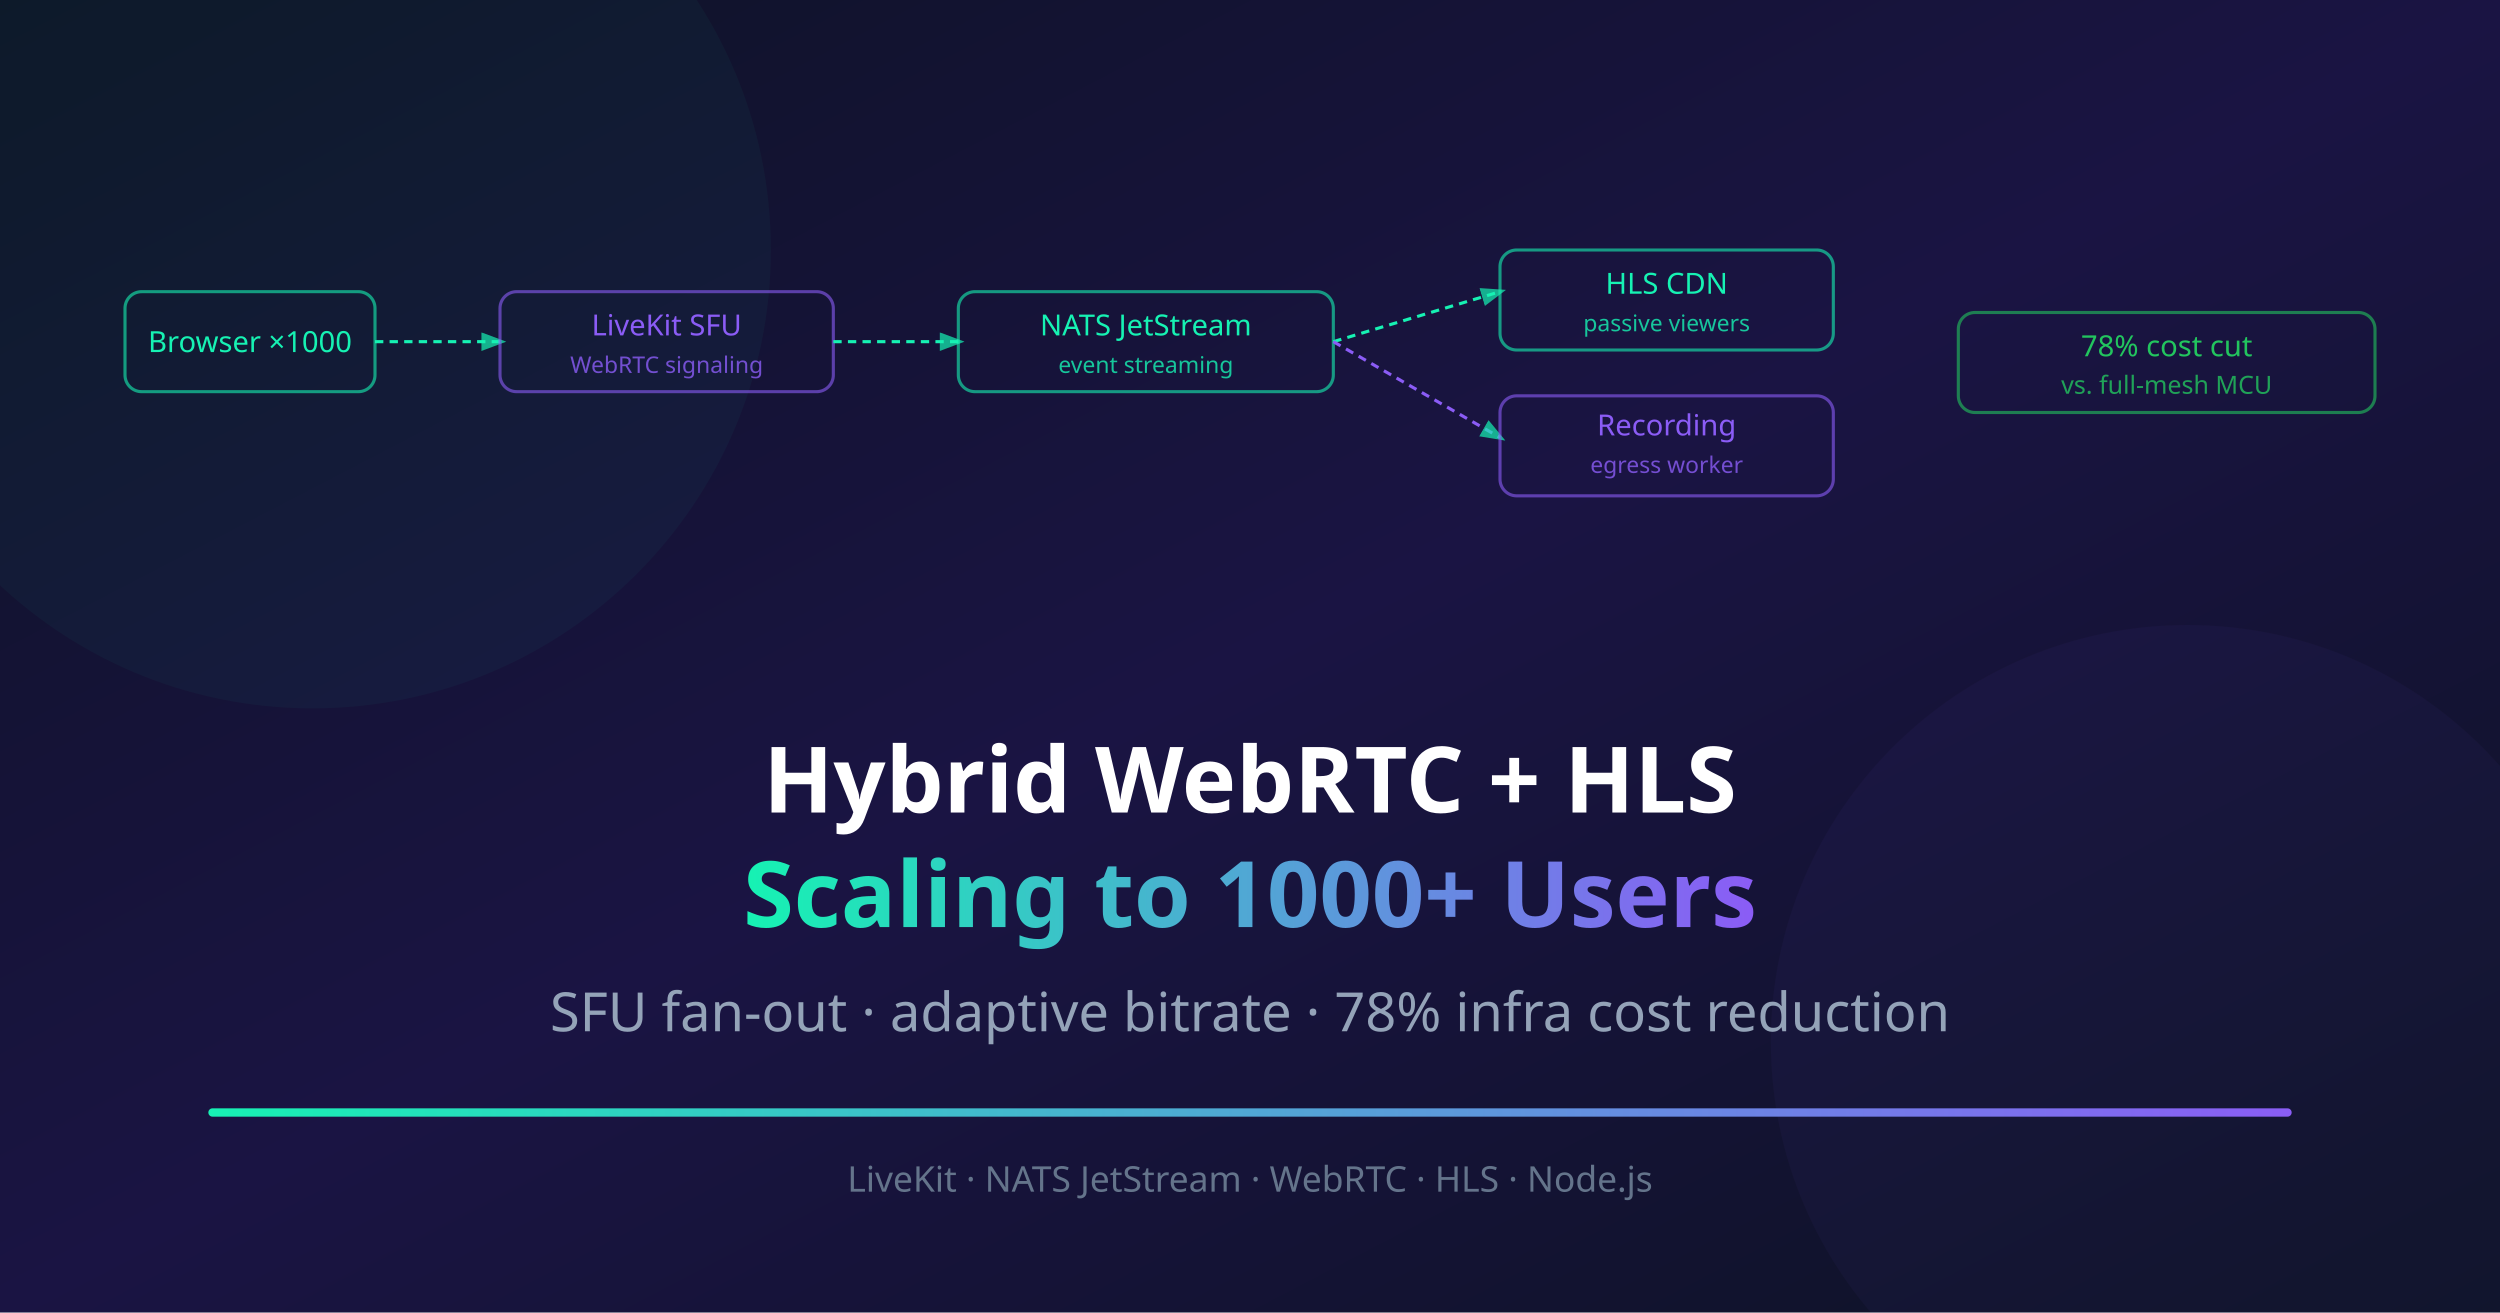
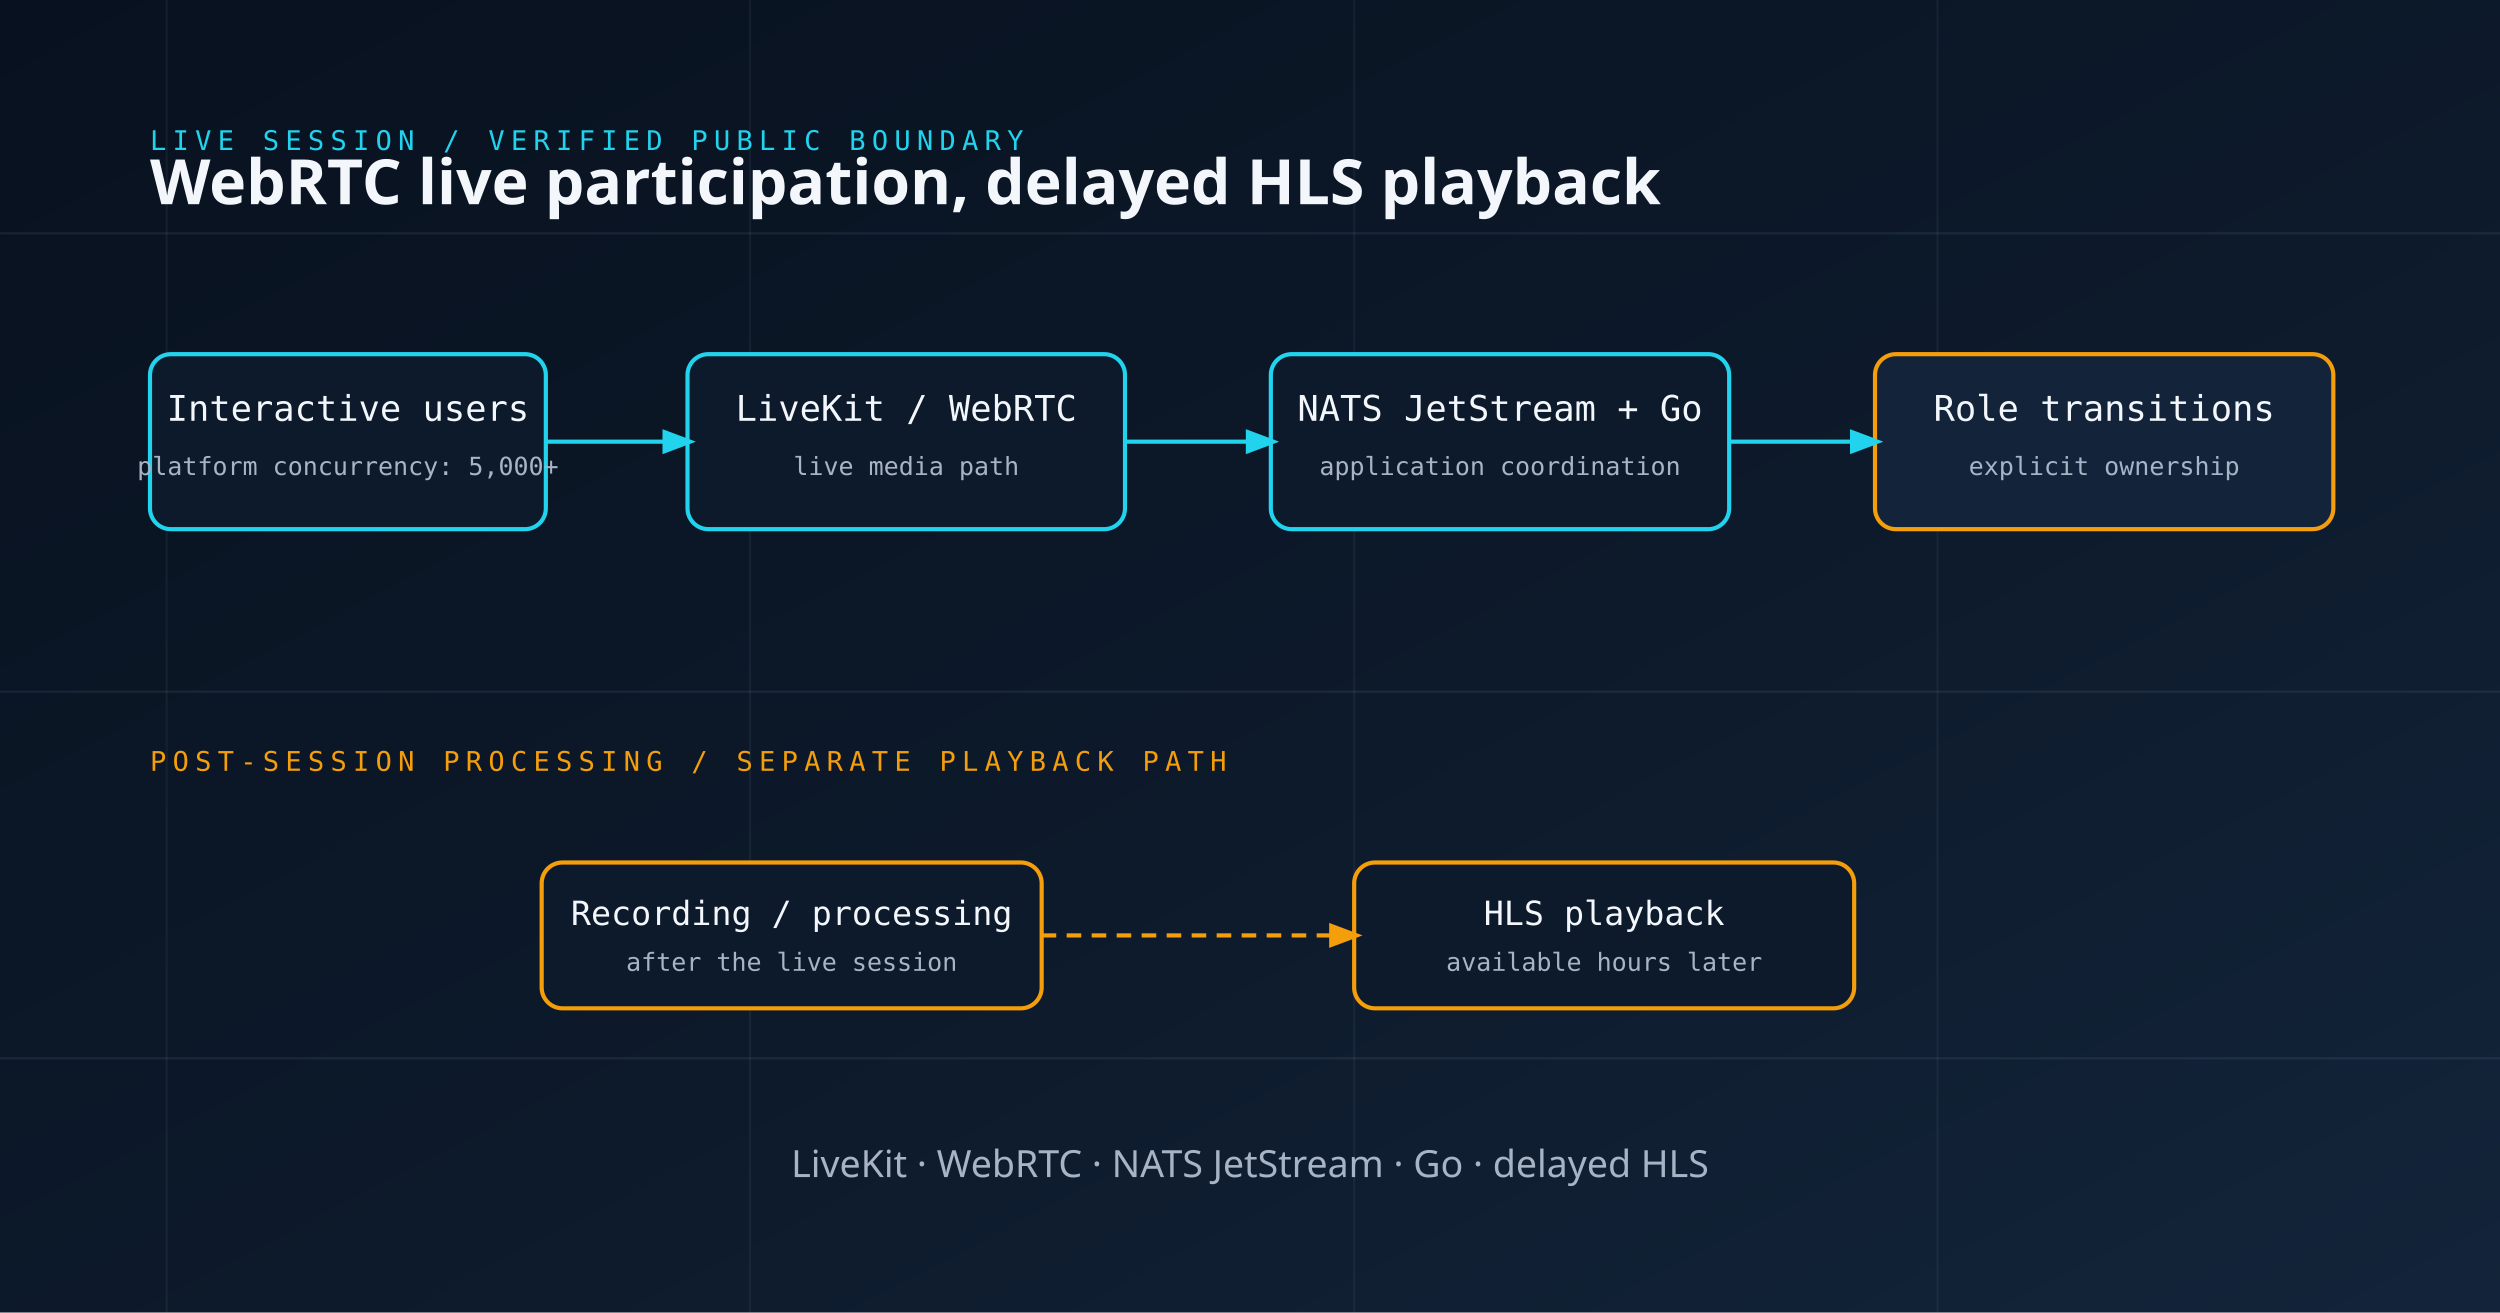
- <svg xmlns="http://www.w3.org/2000/svg" width="1200" height="630" viewBox="0 0 1200 630">
+ <svg xmlns="http://www.w3.org/2000/svg" width="1200" height="630" viewBox="0 0 1200 630" role="img" aria-labelledby="title desc">
  <defs>
-     <linearGradient id="bg" x1="0%" y1="0%" x2="100%" y2="100%">
-       <stop offset="0%" style="stop-color:#0d1224" />
-       <stop offset="50%" style="stop-color:#1a1443" />
-       <stop offset="100%" style="stop-color:#0d1224" />
+     <linearGradient id="bg" x1="0" y1="0" x2="1" y2="1">
+       <stop offset="0" stop-color="#08111F" />
+       <stop offset="0.56" stop-color="#0D1A2B" />
+       <stop offset="1" stop-color="#13243A" />
    </linearGradient>
-     <linearGradient id="accent" x1="0%" y1="0%" x2="100%" y2="0%">
-       <stop offset="0%" style="stop-color:#16f2b3" />
-       <stop offset="100%" style="stop-color:#8b5cf6" />
+     <linearGradient id="cyan" x1="0" y1="0" x2="1" y2="0">
+       <stop offset="0" stop-color="#22D3EE" />
+       <stop offset="1" stop-color="#67E8F9" />
    </linearGradient>
-     <marker id="arrow" markerWidth="8" markerHeight="8" refX="6" refY="3" orient="auto">
-       <path d="M0,0 L0,6 L8,3 z" fill="#16f2b3" opacity="0.7" />
+     <linearGradient id="amber" x1="0" y1="0" x2="1" y2="0">
+       <stop offset="0" stop-color="#F59E0B" />
+       <stop offset="1" stop-color="#FCD34D" />
+     </linearGradient>
+     <marker id="arrow-cyan" markerWidth="8" markerHeight="8" refX="6" refY="3" orient="auto">
+       <path d="M0,0 L0,6 L8,3 z" fill="#22D3EE" />
+     </marker>
+     <marker id="arrow-amber" markerWidth="8" markerHeight="8" refX="6" refY="3" orient="auto">
+       <path d="M0,0 L0,6 L8,3 z" fill="#F59E0B" />
    </marker>
  </defs>
  <rect width="1200" height="630" fill="url(#bg)" />
-   <circle cx="150" cy="120" r="220" fill="#16f2b3" opacity="0.04" />
-   <circle cx="1050" cy="500" r="200" fill="#8b5cf6" opacity="0.04" />
-   <rect x="60" y="140" width="120" height="48" rx="8" fill="none" stroke="#16f2b3" stroke-width="1.5" opacity="0.6" />
-   <text x="120" y="169" text-anchor="middle" font-family="system-ui,sans-serif" font-size="14" fill="#16f2b3">Browser ×1000</text>
-   <line x1="180" y1="164" x2="240" y2="164" stroke="#16f2b3" stroke-width="1.5" stroke-dasharray="4,3" marker-end="url(#arrow)" />
-   <rect x="240" y="140" width="160" height="48" rx="8" fill="none" stroke="#8b5cf6" stroke-width="1.5" opacity="0.6" />
-   <text x="320" y="161" text-anchor="middle" font-family="system-ui,sans-serif" font-size="14" fill="#8b5cf6">LiveKit SFU</text>
-   <text x="320" y="179" text-anchor="middle" font-family="system-ui,sans-serif" font-size="11" fill="#8b5cf6" opacity="0.8">WebRTC signaling</text>
-   <line x1="400" y1="164" x2="460" y2="164" stroke="#16f2b3" stroke-width="1.5" stroke-dasharray="4,3" marker-end="url(#arrow)" />
-   <rect x="460" y="140" width="180" height="48" rx="8" fill="none" stroke="#16f2b3" stroke-width="1.5" opacity="0.6" />
-   <text x="550" y="161" text-anchor="middle" font-family="system-ui,sans-serif" font-size="14" fill="#16f2b3">NATS JetStream</text>
-   <text x="550" y="179" text-anchor="middle" font-family="system-ui,sans-serif" font-size="11" fill="#16f2b3" opacity="0.8">event streaming</text>
-   <line x1="640" y1="164" x2="720" y2="140" stroke="#16f2b3" stroke-width="1.5" stroke-dasharray="4,3" marker-end="url(#arrow)" />
-   <line x1="640" y1="164" x2="720" y2="210" stroke="#8b5cf6" stroke-width="1.5" stroke-dasharray="4,3" marker-end="url(#arrow)" />
-   <rect x="720" y="120" width="160" height="48" rx="8" fill="none" stroke="#16f2b3" stroke-width="1.5" opacity="0.6" />
-   <text x="800" y="141" text-anchor="middle" font-family="system-ui,sans-serif" font-size="14" fill="#16f2b3">HLS CDN</text>
-   <text x="800" y="159" text-anchor="middle" font-family="system-ui,sans-serif" font-size="11" fill="#16f2b3" opacity="0.8">passive viewers</text>
-   <rect x="720" y="190" width="160" height="48" rx="8" fill="none" stroke="#8b5cf6" stroke-width="1.5" opacity="0.6" />
-   <text x="800" y="209" text-anchor="middle" font-family="system-ui,sans-serif" font-size="14" fill="#8b5cf6">Recording</text>
-   <text x="800" y="227" text-anchor="middle" font-family="system-ui,sans-serif" font-size="11" fill="#8b5cf6" opacity="0.8">egress worker</text>
-   <rect x="940" y="150" width="200" height="48" rx="8" fill="none" stroke="#22c55e" stroke-width="1.5" opacity="0.6" />
-   <text x="1040" y="171" text-anchor="middle" font-family="system-ui,sans-serif" font-size="14" fill="#22c55e">78% cost cut</text>
-   <text x="1040" y="189" text-anchor="middle" font-family="system-ui,sans-serif" font-size="12" fill="#22c55e" opacity="0.8">vs. full-mesh MCU</text>
-   <text x="600" y="390" text-anchor="middle" font-family="system-ui,sans-serif" font-size="44" font-weight="bold" fill="white">Hybrid WebRTC + HLS</text>
-   <text x="600" y="445" text-anchor="middle" font-family="system-ui,sans-serif" font-size="44" font-weight="bold" fill="url(#accent)">Scaling to 1000+ Users</text>
-   <text x="600" y="495" text-anchor="middle" font-family="system-ui,sans-serif" font-size="26" fill="#94a3b8">SFU fan-out · adaptive bitrate · 78% infra cost reduction</text>
-   <rect x="100" y="532" width="1000" height="4" fill="url(#accent)" rx="2" />
-   <text x="600" y="572" text-anchor="middle" font-family="system-ui,sans-serif" font-size="17" fill="#64748b">LiveKit · NATS JetStream · WebRTC · HLS · Node.js</text>
+   <path d="M0 112H1200M0 332H1200M0 508H1200" stroke="#94A3B8" stroke-opacity="0.12" />
+   <path d="M80 0V630M360 0V630M650 0V630M930 0V630" stroke="#94A3B8" stroke-opacity="0.08" />
+   <text x="72" y="72" font-family="ui-monospace,monospace" font-size="13" letter-spacing="3" fill="#22D3EE">LIVE SESSION / VERIFIED PUBLIC BOUNDARY</text>
+   <text x="72" y="98" font-family="system-ui,sans-serif" font-size="30" font-weight="700" fill="#F3F7FB">WebRTC live participation, delayed HLS playback</text>
+   <g font-family="ui-monospace,monospace">
+     <rect x="72" y="170" width="190" height="84" rx="10" fill="#0D1A2B" stroke="#22D3EE" stroke-width="2" />
+     <text x="167" y="202" text-anchor="middle" font-size="17" fill="#F3F7FB">Interactive users</text>
+     <text x="167" y="228" text-anchor="middle" font-size="12" fill="#A7B4C5">platform concurrency: 5,000+</text>
+     <rect x="330" y="170" width="210" height="84" rx="10" fill="#0D1A2B" stroke="#22D3EE" stroke-width="2" />
+     <text x="435" y="202" text-anchor="middle" font-size="17" fill="#F3F7FB">LiveKit / WebRTC</text>
+     <text x="435" y="228" text-anchor="middle" font-size="12" fill="#A7B4C5">live media path</text>
+     <rect x="610" y="170" width="220" height="84" rx="10" fill="#0D1A2B" stroke="#22D3EE" stroke-width="2" />
+     <text x="720" y="202" text-anchor="middle" font-size="17" fill="#F3F7FB">NATS JetStream + Go</text>
+     <text x="720" y="228" text-anchor="middle" font-size="12" fill="#A7B4C5">application coordination</text>
+     <rect x="900" y="170" width="220" height="84" rx="10" fill="#13243A" stroke="#F59E0B" stroke-width="2" />
+     <text x="1010" y="202" text-anchor="middle" font-size="17" fill="#F3F7FB">Role transitions</text>
+     <text x="1010" y="228" text-anchor="middle" font-size="12" fill="#A7B4C5">explicit ownership</text>
+   </g>
+   <line x1="262" y1="212" x2="330" y2="212" stroke="#22D3EE" stroke-width="2" marker-end="url(#arrow-cyan)" />
+   <line x1="540" y1="212" x2="610" y2="212" stroke="#22D3EE" stroke-width="2" marker-end="url(#arrow-cyan)" />
+   <line x1="830" y1="212" x2="900" y2="212" stroke="#22D3EE" stroke-width="2" marker-end="url(#arrow-cyan)" />
+   <text x="72" y="370" font-family="ui-monospace,monospace" font-size="13" letter-spacing="3" fill="#F59E0B">POST-SESSION PROCESSING / SEPARATE PLAYBACK PATH</text>
+   <rect x="260" y="414" width="240" height="70" rx="10" fill="#0D1A2B" stroke="#F59E0B" stroke-width="2" />
+   <text x="380" y="444" text-anchor="middle" font-family="ui-monospace,monospace" font-size="16" fill="#F3F7FB">Recording / processing</text>
+   <text x="380" y="466" text-anchor="middle" font-family="ui-monospace,monospace" font-size="12" fill="#A7B4C5">after the live session</text>
+   <rect x="650" y="414" width="240" height="70" rx="10" fill="#0D1A2B" stroke="#F59E0B" stroke-width="2" />
+   <text x="770" y="444" text-anchor="middle" font-family="ui-monospace,monospace" font-size="16" fill="#F3F7FB">HLS playback</text>
+   <text x="770" y="466" text-anchor="middle" font-family="ui-monospace,monospace" font-size="12" fill="#A7B4C5">available hours later</text>
+   <line x1="500" y1="449" x2="650" y2="449" stroke="#F59E0B" stroke-width="2" stroke-dasharray="7 5" marker-end="url(#arrow-amber)" />
+   <text x="600" y="565" text-anchor="middle" font-family="system-ui,sans-serif" font-size="18" fill="#A7B4C5">LiveKit · WebRTC · NATS JetStream · Go · delayed HLS</text>
</svg>
